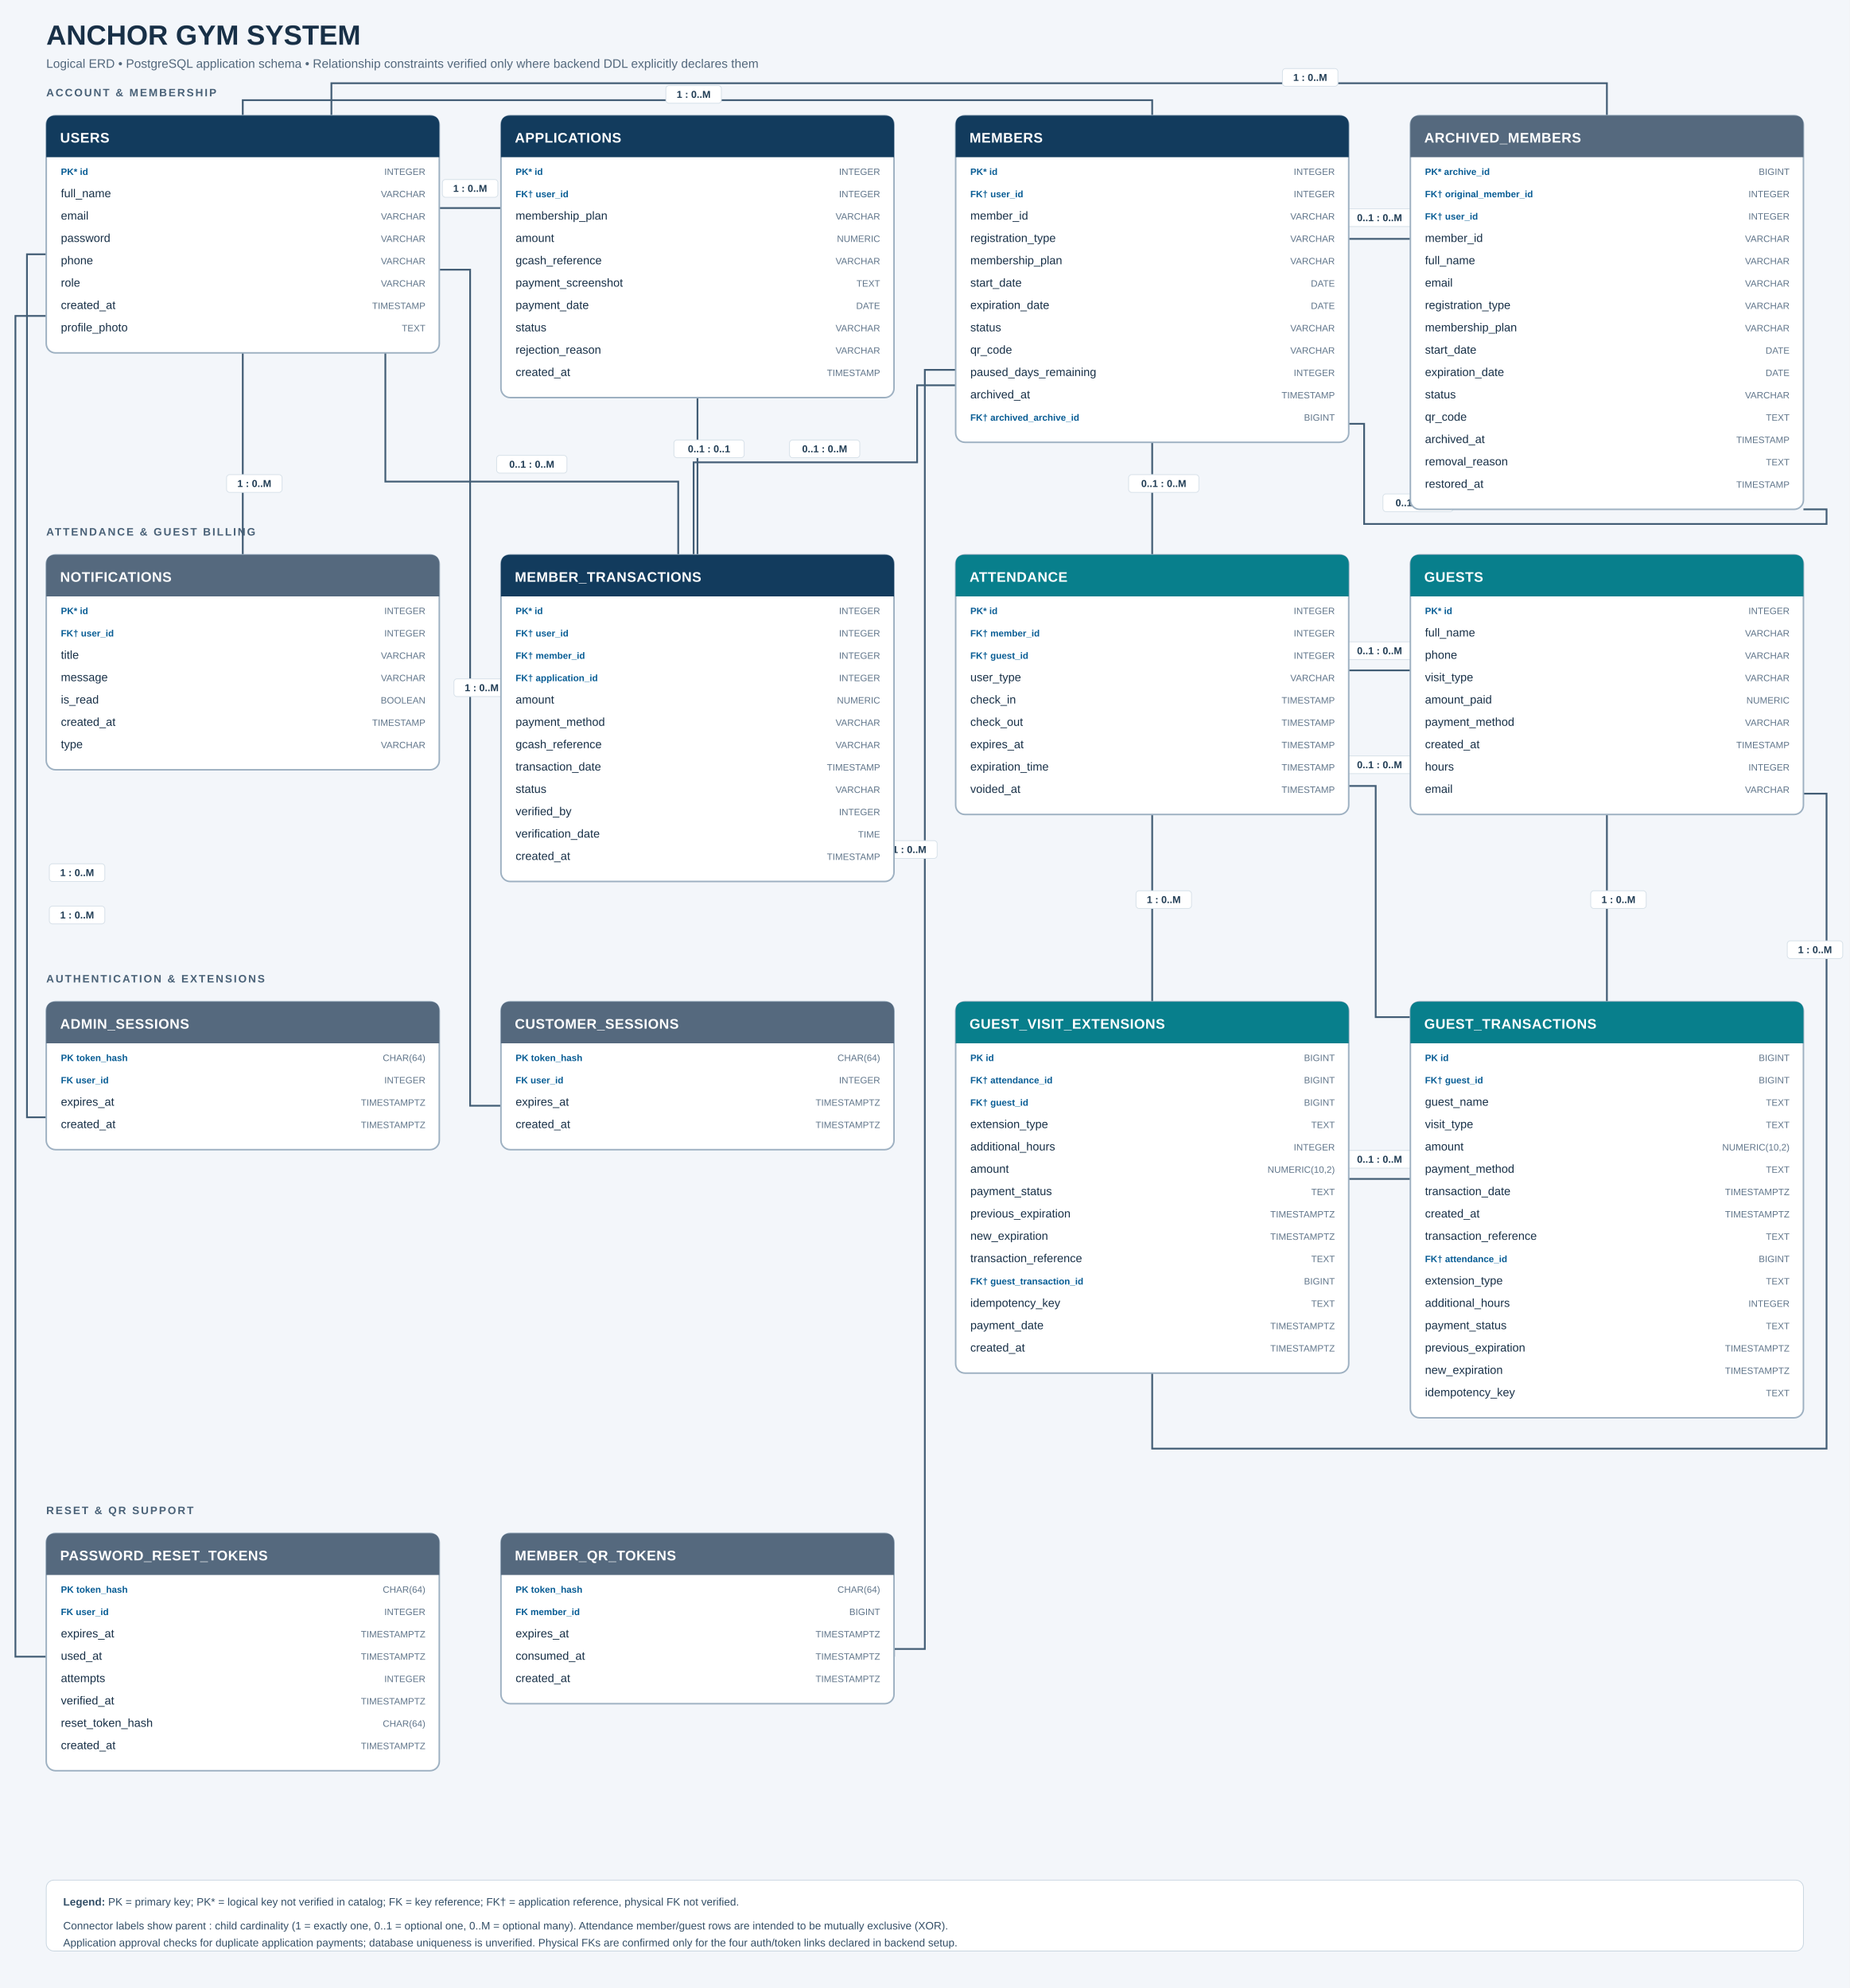
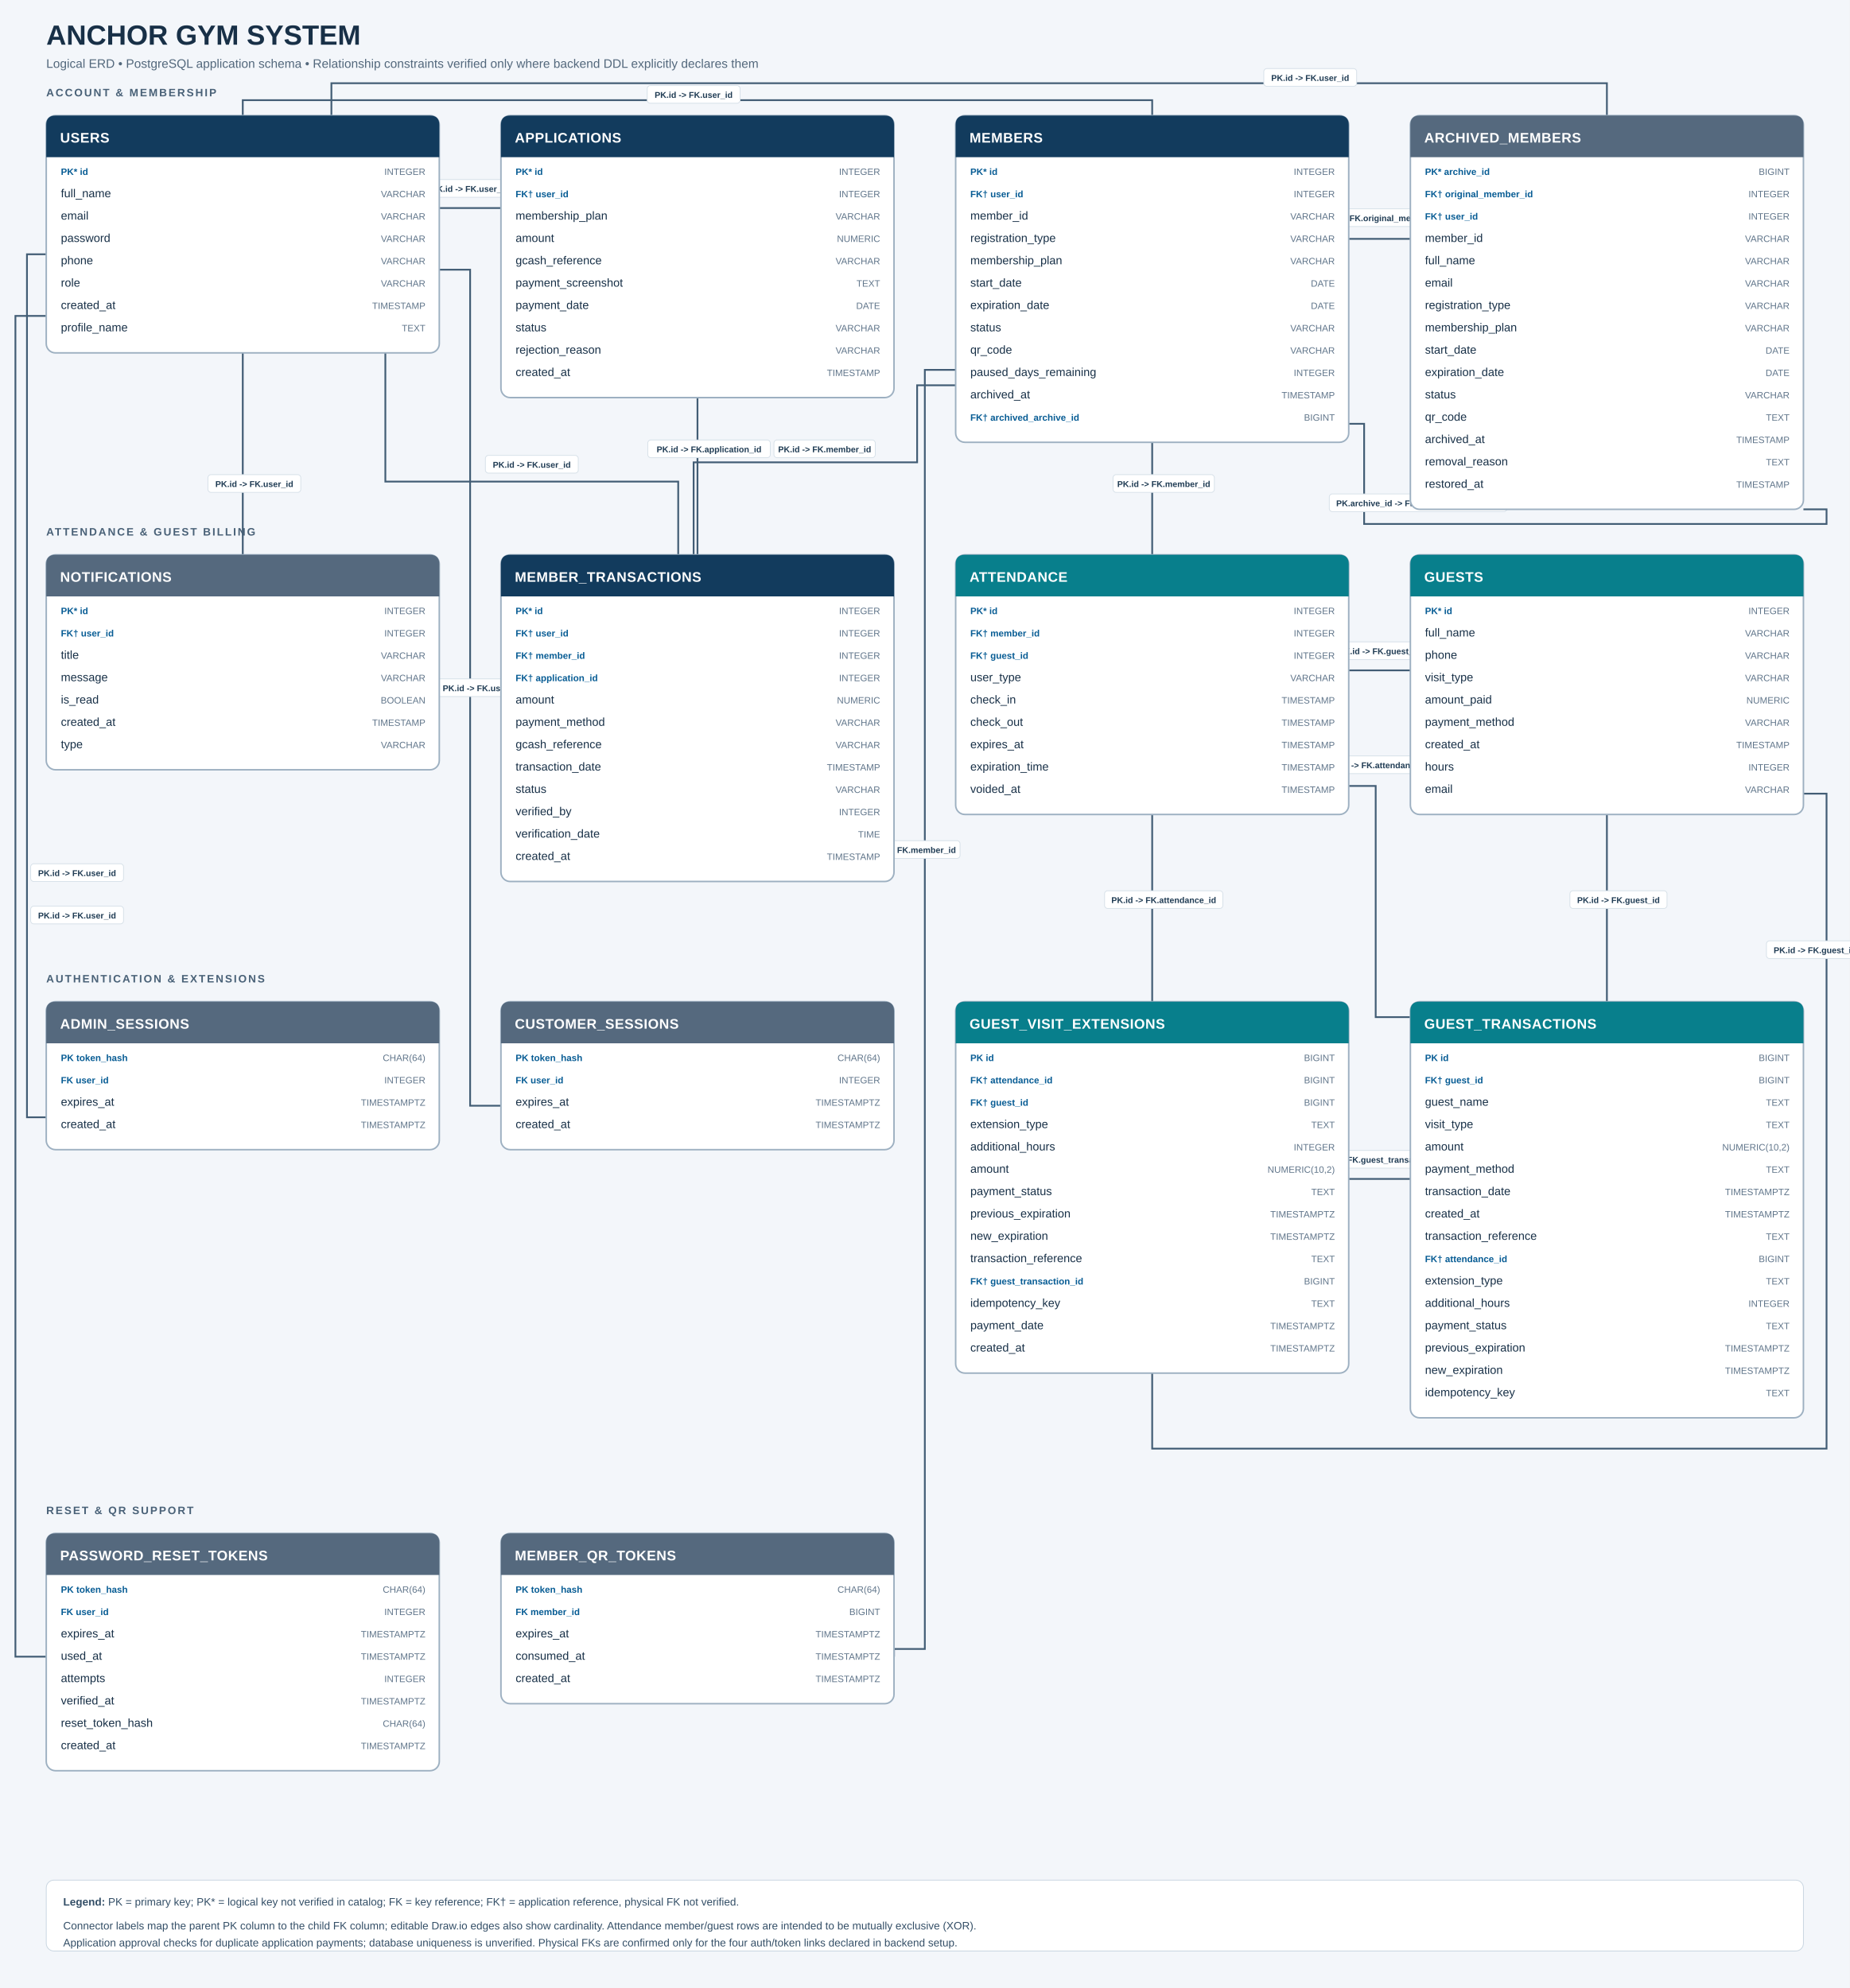
<svg xmlns="http://www.w3.org/2000/svg" width="2400" height="2580" viewBox="0 0 2400 2580" role="img" aria-labelledby="t d">
  <defs>
    <style>
text{font-family:Arial,"Segoe UI",sans-serif;fill:#183047}.title{font-size:36px;font-weight:700}.subtitle{font-size:16px;fill:#53687c}.section{font-size:14px;font-weight:bold;letter-spacing:2px;fill:#496177}
- .box{fill:#fff;stroke:#9db0c1;stroke-width:2;rx:12}.head{fill:#123b5d}.guesthead{fill:#087f8c}.supporthead{fill:#55697e}.name{fill:#fff;font-weight:bold;font-size:18px;letter-spacing:.5px}.field{font-size:15px}.key{font-weight:bold;fill:#075c94}.faint{fill:#60758a}.edge{fill:none;stroke:#425d75;stroke-width:2.3}.cardinality{font-size:13px;font-weight:bold;fill:#203c54}.labelback{fill:#fff;stroke:#d6e0e8;stroke-width:1;rx:4}.legend{font-size:14px;fill:#334e66}
+ .box{fill:#fff;stroke:#9db0c1;stroke-width:2;rx:12}.head{fill:#123b5d}.guesthead{fill:#087f8c}.supporthead{fill:#55697e}.name{fill:#fff;font-weight:bold;font-size:18px;letter-spacing:.5px}.field{font-size:15px}.key{font-weight:bold;fill:#075c94}.faint{fill:#60758a}.edge{fill:none;stroke:#425d75;stroke-width:2.3}.cardinality{font-size:11px;font-weight:bold;fill:#203c54}.labelback{fill:#fff;stroke:#d6e0e8;stroke-width:1;rx:4}.legend{font-size:14px;fill:#334e66}
</style>
  </defs>
  <rect width="100%" height="100%" fill="#f3f6fa" />
  <text class="title" x="60" y="58">ANCHOR GYM SYSTEM</text>
  <text class="subtitle" x="60" y="88">Logical ERD • PostgreSQL application schema • Relationship constraints verified only where backend DDL explicitly declares them</text>
  <text class="section" x="60" y="125">ACCOUNT &amp; MEMBERSHIP</text>
  <text class="section" x="60" y="695">ATTENDANCE &amp; GUEST BILLING</text>
  <text class="section" x="60" y="1275">AUTHENTICATION &amp; EXTENSIONS</text>
  <text class="section" x="60" y="1965">RESET &amp; QR SUPPORT</text>
  <path class="edge" d="M 570 270 H 650" />
-   <rect class="labelback" x="574.0" y="233" width="72.0" height="23" />
-   <text class="cardinality" x="610" y="249" text-anchor="middle">1 : 0..M</text>
+   <rect class="labelback" x="549.8" y="233" width="120.5" height="23" />
+   <text class="cardinality" x="610" y="249" text-anchor="middle">PK.id -&gt; FK.user_id</text>
  <path class="edge" d="M 1750 310 H 1830" />
-   <rect class="labelback" x="1744.4" y="271" width="91.2" height="23" />
-   <text class="cardinality" x="1790" y="287" text-anchor="middle">0..1 : 0..M</text>
+   <rect class="labelback" x="1699.5" y="271" width="181.0" height="23" />
+   <text class="cardinality" x="1790" y="287" text-anchor="middle">PK.id -&gt; FK.original_member_id</text>
  <path class="edge" d="M 905 455 V 690 H 905 V 720" />
-   <rect class="labelback" x="874.4" y="571" width="91.2" height="23" />
-   <text class="cardinality" x="920" y="587" text-anchor="middle">0..1 : 0..1</text>
+   <rect class="labelback" x="840.5" y="571" width="159.0" height="23" />
+   <text class="cardinality" x="920" y="587" text-anchor="middle">PK.id -&gt; FK.application_id</text>
  <path class="edge" d="M 1495 552 V 720" />
-   <rect class="labelback" x="1464.4" y="616" width="91.2" height="23" />
-   <text class="cardinality" x="1510" y="632" text-anchor="middle">0..1 : 0..M</text>
+   <rect class="labelback" x="1444.2" y="616" width="131.5" height="23" />
+   <text class="cardinality" x="1510" y="632" text-anchor="middle">PK.id -&gt; FK.member_id</text>
  <path class="edge" d="M 1830 870 H 1750" />
-   <rect class="labelback" x="1744.4" y="833" width="91.2" height="23" />
-   <text class="cardinality" x="1790" y="849" text-anchor="middle">0..1 : 0..M</text>
+   <rect class="labelback" x="1727.0" y="833" width="126.0" height="23" />
+   <text class="cardinality" x="1790" y="849" text-anchor="middle">PK.id -&gt; FK.guest_id</text>
  <path class="edge" d="M 1495 1052 V 1300" />
-   <rect class="labelback" x="1474.0" y="1156" width="72.0" height="23" />
-   <text class="cardinality" x="1510" y="1172" text-anchor="middle">1 : 0..M</text>
+   <rect class="labelback" x="1433.2" y="1156" width="153.5" height="23" />
+   <text class="cardinality" x="1510" y="1172" text-anchor="middle">PK.id -&gt; FK.attendance_id</text>
  <path class="edge" d="M 2085 1052 V 1300" />
-   <rect class="labelback" x="2064.0" y="1156" width="72.0" height="23" />
-   <text class="cardinality" x="2100" y="1172" text-anchor="middle">1 : 0..M</text>
+   <rect class="labelback" x="2037.0" y="1156" width="126.0" height="23" />
+   <text class="cardinality" x="2100" y="1172" text-anchor="middle">PK.id -&gt; FK.guest_id</text>
  <path class="edge" d="M 1750 1530 H 1830" />
-   <rect class="labelback" x="1744.4" y="1493" width="91.2" height="23" />
-   <text class="cardinality" x="1790" y="1509" text-anchor="middle">0..1 : 0..M</text>
+   <rect class="labelback" x="1694.0" y="1493" width="192.0" height="23" />
+   <text class="cardinality" x="1790" y="1509" text-anchor="middle">PK.id -&gt; FK.guest_transaction_id</text>
  <path class="edge" d="M 315 458 V 720" />
-   <rect class="labelback" x="294.0" y="616" width="72.0" height="23" />
-   <text class="cardinality" x="330" y="632" text-anchor="middle">1 : 0..M</text>
+   <rect class="labelback" x="269.8" y="616" width="120.5" height="23" />
+   <text class="cardinality" x="330" y="632" text-anchor="middle">PK.id -&gt; FK.user_id</text>
  <path class="edge" d="M 60 330 H 35 V 1450 H 60" />
-   <rect class="labelback" x="64.0" y="1121" width="72.0" height="23" />
-   <text class="cardinality" x="100" y="1137" text-anchor="middle">1 : 0..M</text>
+   <rect class="labelback" x="39.8" y="1121" width="120.5" height="23" />
+   <text class="cardinality" x="100" y="1137" text-anchor="middle">PK.id -&gt; FK.user_id</text>
  <path class="edge" d="M 570 350 H 610 V 1435 H 650" />
-   <rect class="labelback" x="589.0" y="881" width="72.0" height="23" />
-   <text class="cardinality" x="625" y="897" text-anchor="middle">1 : 0..M</text>
+   <rect class="labelback" x="564.8" y="881" width="120.5" height="23" />
+   <text class="cardinality" x="625" y="897" text-anchor="middle">PK.id -&gt; FK.user_id</text>
  <path class="edge" d="M 60 410 H 20 V 2150 H 60" />
-   <rect class="labelback" x="64.0" y="1176" width="72.0" height="23" />
-   <text class="cardinality" x="100" y="1192" text-anchor="middle">1 : 0..M</text>
+   <rect class="labelback" x="39.8" y="1176" width="120.5" height="23" />
+   <text class="cardinality" x="100" y="1192" text-anchor="middle">PK.id -&gt; FK.user_id</text>
  <path class="edge" d="M 1240 480 H 1200 V 2140 H 1160 V 2150" />
-   <rect class="labelback" x="1144.0" y="1091" width="72.0" height="23" />
-   <text class="cardinality" x="1180" y="1107" text-anchor="middle">1 : 0..M</text>
+   <rect class="labelback" x="1114.2" y="1091" width="131.5" height="23" />
+   <text class="cardinality" x="1180" y="1107" text-anchor="middle">PK.id -&gt; FK.member_id</text>
  <path class="edge" d="M 315 150 V 130 H 1495 V 150" />
-   <rect class="labelback" x="864.0" y="111" width="72.0" height="23" />
-   <text class="cardinality" x="900" y="127" text-anchor="middle">1 : 0..M</text>
+   <rect class="labelback" x="839.8" y="111" width="120.5" height="23" />
+   <text class="cardinality" x="900" y="127" text-anchor="middle">PK.id -&gt; FK.user_id</text>
  <path class="edge" d="M 430 150 V 108 H 2085 V 150" />
-   <rect class="labelback" x="1664.0" y="89" width="72.0" height="23" />
-   <text class="cardinality" x="1700" y="105" text-anchor="middle">1 : 0..M</text>
+   <rect class="labelback" x="1639.8" y="89" width="120.5" height="23" />
+   <text class="cardinality" x="1700" y="105" text-anchor="middle">PK.id -&gt; FK.user_id</text>
  <path class="edge" d="M 500 458 V 625 H 880 V 720" />
-   <rect class="labelback" x="644.4" y="591" width="91.2" height="23" />
-   <text class="cardinality" x="690" y="607" text-anchor="middle">0..1 : 0..M</text>
+   <rect class="labelback" x="629.8" y="591" width="120.5" height="23" />
+   <text class="cardinality" x="690" y="607" text-anchor="middle">PK.id -&gt; FK.user_id</text>
  <path class="edge" d="M 1240 500 H 1190 V 600 H 900 V 720" />
-   <rect class="labelback" x="1024.4" y="571" width="91.2" height="23" />
-   <text class="cardinality" x="1070" y="587" text-anchor="middle">0..1 : 0..M</text>
+   <rect class="labelback" x="1004.2" y="571" width="131.5" height="23" />
+   <text class="cardinality" x="1070" y="587" text-anchor="middle">PK.id -&gt; FK.member_id</text>
  <path class="edge" d="M 1750 1020 H 1785 V 1320 H 1830" />
-   <rect class="labelback" x="1744.4" y="981" width="91.2" height="23" />
-   <text class="cardinality" x="1790" y="997" text-anchor="middle">0..1 : 0..M</text>
+   <rect class="labelback" x="1713.2" y="981" width="153.5" height="23" />
+   <text class="cardinality" x="1790" y="997" text-anchor="middle">PK.id -&gt; FK.attendance_id</text>
  <path class="edge" d="M 2340 1030 H 2370 V 1880 H 1495 V 1782" />
-   <rect class="labelback" x="2319.0" y="1221" width="72.0" height="23" />
-   <text class="cardinality" x="2355" y="1237" text-anchor="middle">1 : 0..M</text>
+   <rect class="labelback" x="2292.0" y="1221" width="126.0" height="23" />
+   <text class="cardinality" x="2355" y="1237" text-anchor="middle">PK.id -&gt; FK.guest_id</text>
  <path class="edge" d="M 1750 550 H 1770 V 680 H 2370 V 661 H 2340" />
-   <rect class="labelback" x="1794.4" y="641" width="91.2" height="23" />
-   <text class="cardinality" x="1840" y="657" text-anchor="middle">0..1 : 0..M</text>
+   <rect class="labelback" x="1724.8" y="641" width="230.5" height="23" />
+   <text class="cardinality" x="1840" y="657" text-anchor="middle">PK.archive_id -&gt; FK.archived_archive_id</text>
  <rect class="box" x="60" y="150" width="510" height="308" />
  <path class="head" d="M72 150 H558 Q570 150 570 162 V204 H60 V162 Q60 150 72 150Z" />
  <text class="name" x="78" y="185">USERS</text>
  <text class="key" x="79" y="227">PK*  id</text>
  <text class="faint" x="552" y="227" text-anchor="end">INTEGER</text>
  <text class="field" x="79" y="256">full_name</text>
  <text class="faint" x="552" y="256" text-anchor="end">VARCHAR</text>
  <text class="field" x="79" y="285">email</text>
  <text class="faint" x="552" y="285" text-anchor="end">VARCHAR</text>
  <text class="field" x="79" y="314">password</text>
  <text class="faint" x="552" y="314" text-anchor="end">VARCHAR</text>
  <text class="field" x="79" y="343">phone</text>
  <text class="faint" x="552" y="343" text-anchor="end">VARCHAR</text>
  <text class="field" x="79" y="372">role</text>
  <text class="faint" x="552" y="372" text-anchor="end">VARCHAR</text>
  <text class="field" x="79" y="401">created_at</text>
  <text class="faint" x="552" y="401" text-anchor="end">TIMESTAMP</text>
-   <text class="field" x="79" y="430">profile_photo</text>
+   <text class="field" x="79" y="430">profile_name</text>
  <text class="faint" x="552" y="430" text-anchor="end">TEXT</text>
  <rect class="box" x="650" y="150" width="510" height="366" />
  <path class="head" d="M662 150 H1148 Q1160 150 1160 162 V204 H650 V162 Q650 150 662 150Z" />
  <text class="name" x="668" y="185">APPLICATIONS</text>
  <text class="key" x="669" y="227">PK*  id</text>
  <text class="faint" x="1142" y="227" text-anchor="end">INTEGER</text>
  <text class="key" x="669" y="256">FK†  user_id</text>
  <text class="faint" x="1142" y="256" text-anchor="end">INTEGER</text>
  <text class="field" x="669" y="285">membership_plan</text>
  <text class="faint" x="1142" y="285" text-anchor="end">VARCHAR</text>
  <text class="field" x="669" y="314">amount</text>
  <text class="faint" x="1142" y="314" text-anchor="end">NUMERIC</text>
  <text class="field" x="669" y="343">gcash_reference</text>
  <text class="faint" x="1142" y="343" text-anchor="end">VARCHAR</text>
  <text class="field" x="669" y="372">payment_screenshot</text>
  <text class="faint" x="1142" y="372" text-anchor="end">TEXT</text>
  <text class="field" x="669" y="401">payment_date</text>
  <text class="faint" x="1142" y="401" text-anchor="end">DATE</text>
  <text class="field" x="669" y="430">status</text>
  <text class="faint" x="1142" y="430" text-anchor="end">VARCHAR</text>
  <text class="field" x="669" y="459">rejection_reason</text>
  <text class="faint" x="1142" y="459" text-anchor="end">VARCHAR</text>
  <text class="field" x="669" y="488">created_at</text>
  <text class="faint" x="1142" y="488" text-anchor="end">TIMESTAMP</text>
  <rect class="box" x="1240" y="150" width="510" height="424" />
  <path class="head" d="M1252 150 H1738 Q1750 150 1750 162 V204 H1240 V162 Q1240 150 1252 150Z" />
  <text class="name" x="1258" y="185">MEMBERS</text>
  <text class="key" x="1259" y="227">PK*  id</text>
  <text class="faint" x="1732" y="227" text-anchor="end">INTEGER</text>
  <text class="key" x="1259" y="256">FK†  user_id</text>
  <text class="faint" x="1732" y="256" text-anchor="end">INTEGER</text>
  <text class="field" x="1259" y="285">member_id</text>
  <text class="faint" x="1732" y="285" text-anchor="end">VARCHAR</text>
  <text class="field" x="1259" y="314">registration_type</text>
  <text class="faint" x="1732" y="314" text-anchor="end">VARCHAR</text>
  <text class="field" x="1259" y="343">membership_plan</text>
  <text class="faint" x="1732" y="343" text-anchor="end">VARCHAR</text>
  <text class="field" x="1259" y="372">start_date</text>
  <text class="faint" x="1732" y="372" text-anchor="end">DATE</text>
  <text class="field" x="1259" y="401">expiration_date</text>
  <text class="faint" x="1732" y="401" text-anchor="end">DATE</text>
  <text class="field" x="1259" y="430">status</text>
  <text class="faint" x="1732" y="430" text-anchor="end">VARCHAR</text>
  <text class="field" x="1259" y="459">qr_code</text>
  <text class="faint" x="1732" y="459" text-anchor="end">VARCHAR</text>
  <text class="field" x="1259" y="488">paused_days_remaining</text>
  <text class="faint" x="1732" y="488" text-anchor="end">INTEGER</text>
  <text class="field" x="1259" y="517">archived_at</text>
  <text class="faint" x="1732" y="517" text-anchor="end">TIMESTAMP</text>
  <text class="key" x="1259" y="546">FK†  archived_archive_id</text>
  <text class="faint" x="1732" y="546" text-anchor="end">BIGINT</text>
  <rect class="box" x="650" y="720" width="510" height="424" />
  <path class="head" d="M662 720 H1148 Q1160 720 1160 732 V774 H650 V732 Q650 720 662 720Z" />
  <text class="name" x="668" y="755">MEMBER_TRANSACTIONS</text>
  <text class="key" x="669" y="797">PK*  id</text>
  <text class="faint" x="1142" y="797" text-anchor="end">INTEGER</text>
  <text class="key" x="669" y="826">FK†  user_id</text>
  <text class="faint" x="1142" y="826" text-anchor="end">INTEGER</text>
  <text class="key" x="669" y="855">FK†  member_id</text>
  <text class="faint" x="1142" y="855" text-anchor="end">INTEGER</text>
  <text class="key" x="669" y="884">FK†  application_id</text>
  <text class="faint" x="1142" y="884" text-anchor="end">INTEGER</text>
  <text class="field" x="669" y="913">amount</text>
  <text class="faint" x="1142" y="913" text-anchor="end">NUMERIC</text>
  <text class="field" x="669" y="942">payment_method</text>
  <text class="faint" x="1142" y="942" text-anchor="end">VARCHAR</text>
  <text class="field" x="669" y="971">gcash_reference</text>
  <text class="faint" x="1142" y="971" text-anchor="end">VARCHAR</text>
  <text class="field" x="669" y="1000">transaction_date</text>
  <text class="faint" x="1142" y="1000" text-anchor="end">TIMESTAMP</text>
  <text class="field" x="669" y="1029">status</text>
  <text class="faint" x="1142" y="1029" text-anchor="end">VARCHAR</text>
  <text class="field" x="669" y="1058">verified_by</text>
  <text class="faint" x="1142" y="1058" text-anchor="end">INTEGER</text>
  <text class="field" x="669" y="1087">verification_date</text>
  <text class="faint" x="1142" y="1087" text-anchor="end">TIME</text>
  <text class="field" x="669" y="1116">created_at</text>
  <text class="faint" x="1142" y="1116" text-anchor="end">TIMESTAMP</text>
  <rect class="box" x="1240" y="720" width="510" height="337" />
  <path class="guesthead" d="M1252 720 H1738 Q1750 720 1750 732 V774 H1240 V732 Q1240 720 1252 720Z" />
  <text class="name" x="1258" y="755">ATTENDANCE</text>
  <text class="key" x="1259" y="797">PK*  id</text>
  <text class="faint" x="1732" y="797" text-anchor="end">INTEGER</text>
  <text class="key" x="1259" y="826">FK†  member_id</text>
  <text class="faint" x="1732" y="826" text-anchor="end">INTEGER</text>
  <text class="key" x="1259" y="855">FK†  guest_id</text>
  <text class="faint" x="1732" y="855" text-anchor="end">INTEGER</text>
  <text class="field" x="1259" y="884">user_type</text>
  <text class="faint" x="1732" y="884" text-anchor="end">VARCHAR</text>
  <text class="field" x="1259" y="913">check_in</text>
  <text class="faint" x="1732" y="913" text-anchor="end">TIMESTAMP</text>
  <text class="field" x="1259" y="942">check_out</text>
  <text class="faint" x="1732" y="942" text-anchor="end">TIMESTAMP</text>
  <text class="field" x="1259" y="971">expires_at</text>
  <text class="faint" x="1732" y="971" text-anchor="end">TIMESTAMP</text>
  <text class="field" x="1259" y="1000">expiration_time</text>
  <text class="faint" x="1732" y="1000" text-anchor="end">TIMESTAMP</text>
  <text class="field" x="1259" y="1029">voided_at</text>
  <text class="faint" x="1732" y="1029" text-anchor="end">TIMESTAMP</text>
  <rect class="box" x="1830" y="720" width="510" height="337" />
  <path class="guesthead" d="M1842 720 H2328 Q2340 720 2340 732 V774 H1830 V732 Q1830 720 1842 720Z" />
  <text class="name" x="1848" y="755">GUESTS</text>
  <text class="key" x="1849" y="797">PK*  id</text>
  <text class="faint" x="2322" y="797" text-anchor="end">INTEGER</text>
  <text class="field" x="1849" y="826">full_name</text>
  <text class="faint" x="2322" y="826" text-anchor="end">VARCHAR</text>
  <text class="field" x="1849" y="855">phone</text>
  <text class="faint" x="2322" y="855" text-anchor="end">VARCHAR</text>
  <text class="field" x="1849" y="884">visit_type</text>
  <text class="faint" x="2322" y="884" text-anchor="end">VARCHAR</text>
  <text class="field" x="1849" y="913">amount_paid</text>
  <text class="faint" x="2322" y="913" text-anchor="end">NUMERIC</text>
  <text class="field" x="1849" y="942">payment_method</text>
  <text class="faint" x="2322" y="942" text-anchor="end">VARCHAR</text>
  <text class="field" x="1849" y="971">created_at</text>
  <text class="faint" x="2322" y="971" text-anchor="end">TIMESTAMP</text>
  <text class="field" x="1849" y="1000">hours</text>
  <text class="faint" x="2322" y="1000" text-anchor="end">INTEGER</text>
  <text class="field" x="1849" y="1029">email</text>
  <text class="faint" x="2322" y="1029" text-anchor="end">VARCHAR</text>
  <rect class="box" x="1830" y="1300" width="510" height="540" />
  <path class="guesthead" d="M1842 1300 H2328 Q2340 1300 2340 1312 V1354 H1830 V1312 Q1830 1300 1842 1300Z" />
  <text class="name" x="1848" y="1335">GUEST_TRANSACTIONS</text>
  <text class="key" x="1849" y="1377">PK  id</text>
  <text class="faint" x="2322" y="1377" text-anchor="end">BIGINT</text>
  <text class="key" x="1849" y="1406">FK†  guest_id</text>
  <text class="faint" x="2322" y="1406" text-anchor="end">BIGINT</text>
  <text class="field" x="1849" y="1435">guest_name</text>
  <text class="faint" x="2322" y="1435" text-anchor="end">TEXT</text>
  <text class="field" x="1849" y="1464">visit_type</text>
  <text class="faint" x="2322" y="1464" text-anchor="end">TEXT</text>
  <text class="field" x="1849" y="1493">amount</text>
  <text class="faint" x="2322" y="1493" text-anchor="end">NUMERIC(10,2)</text>
  <text class="field" x="1849" y="1522">payment_method</text>
  <text class="faint" x="2322" y="1522" text-anchor="end">TEXT</text>
  <text class="field" x="1849" y="1551">transaction_date</text>
  <text class="faint" x="2322" y="1551" text-anchor="end">TIMESTAMPTZ</text>
  <text class="field" x="1849" y="1580">created_at</text>
  <text class="faint" x="2322" y="1580" text-anchor="end">TIMESTAMPTZ</text>
  <text class="field" x="1849" y="1609">transaction_reference</text>
  <text class="faint" x="2322" y="1609" text-anchor="end">TEXT</text>
  <text class="key" x="1849" y="1638">FK†  attendance_id</text>
  <text class="faint" x="2322" y="1638" text-anchor="end">BIGINT</text>
  <text class="field" x="1849" y="1667">extension_type</text>
  <text class="faint" x="2322" y="1667" text-anchor="end">TEXT</text>
  <text class="field" x="1849" y="1696">additional_hours</text>
  <text class="faint" x="2322" y="1696" text-anchor="end">INTEGER</text>
  <text class="field" x="1849" y="1725">payment_status</text>
  <text class="faint" x="2322" y="1725" text-anchor="end">TEXT</text>
  <text class="field" x="1849" y="1754">previous_expiration</text>
  <text class="faint" x="2322" y="1754" text-anchor="end">TIMESTAMPTZ</text>
  <text class="field" x="1849" y="1783">new_expiration</text>
  <text class="faint" x="2322" y="1783" text-anchor="end">TIMESTAMPTZ</text>
  <text class="field" x="1849" y="1812">idempotency_key</text>
  <text class="faint" x="2322" y="1812" text-anchor="end">TEXT</text>
  <rect class="box" x="1240" y="1300" width="510" height="482" />
  <path class="guesthead" d="M1252 1300 H1738 Q1750 1300 1750 1312 V1354 H1240 V1312 Q1240 1300 1252 1300Z" />
  <text class="name" x="1258" y="1335">GUEST_VISIT_EXTENSIONS</text>
  <text class="key" x="1259" y="1377">PK  id</text>
  <text class="faint" x="1732" y="1377" text-anchor="end">BIGINT</text>
  <text class="key" x="1259" y="1406">FK†  attendance_id</text>
  <text class="faint" x="1732" y="1406" text-anchor="end">BIGINT</text>
  <text class="key" x="1259" y="1435">FK†  guest_id</text>
  <text class="faint" x="1732" y="1435" text-anchor="end">BIGINT</text>
  <text class="field" x="1259" y="1464">extension_type</text>
  <text class="faint" x="1732" y="1464" text-anchor="end">TEXT</text>
  <text class="field" x="1259" y="1493">additional_hours</text>
  <text class="faint" x="1732" y="1493" text-anchor="end">INTEGER</text>
  <text class="field" x="1259" y="1522">amount</text>
  <text class="faint" x="1732" y="1522" text-anchor="end">NUMERIC(10,2)</text>
  <text class="field" x="1259" y="1551">payment_status</text>
  <text class="faint" x="1732" y="1551" text-anchor="end">TEXT</text>
  <text class="field" x="1259" y="1580">previous_expiration</text>
  <text class="faint" x="1732" y="1580" text-anchor="end">TIMESTAMPTZ</text>
  <text class="field" x="1259" y="1609">new_expiration</text>
  <text class="faint" x="1732" y="1609" text-anchor="end">TIMESTAMPTZ</text>
  <text class="field" x="1259" y="1638">transaction_reference</text>
  <text class="faint" x="1732" y="1638" text-anchor="end">TEXT</text>
  <text class="key" x="1259" y="1667">FK†  guest_transaction_id</text>
  <text class="faint" x="1732" y="1667" text-anchor="end">BIGINT</text>
  <text class="field" x="1259" y="1696">idempotency_key</text>
  <text class="faint" x="1732" y="1696" text-anchor="end">TEXT</text>
  <text class="field" x="1259" y="1725">payment_date</text>
  <text class="faint" x="1732" y="1725" text-anchor="end">TIMESTAMPTZ</text>
  <text class="field" x="1259" y="1754">created_at</text>
  <text class="faint" x="1732" y="1754" text-anchor="end">TIMESTAMPTZ</text>
  <rect class="box" x="1830" y="150" width="510" height="511" />
  <path class="supporthead" d="M1842 150 H2328 Q2340 150 2340 162 V204 H1830 V162 Q1830 150 1842 150Z" />
  <text class="name" x="1848" y="185">ARCHIVED_MEMBERS</text>
  <text class="key" x="1849" y="227">PK*  archive_id</text>
  <text class="faint" x="2322" y="227" text-anchor="end">BIGINT</text>
  <text class="key" x="1849" y="256">FK†  original_member_id</text>
  <text class="faint" x="2322" y="256" text-anchor="end">INTEGER</text>
  <text class="key" x="1849" y="285">FK†  user_id</text>
  <text class="faint" x="2322" y="285" text-anchor="end">INTEGER</text>
  <text class="field" x="1849" y="314">member_id</text>
  <text class="faint" x="2322" y="314" text-anchor="end">VARCHAR</text>
  <text class="field" x="1849" y="343">full_name</text>
  <text class="faint" x="2322" y="343" text-anchor="end">VARCHAR</text>
  <text class="field" x="1849" y="372">email</text>
  <text class="faint" x="2322" y="372" text-anchor="end">VARCHAR</text>
  <text class="field" x="1849" y="401">registration_type</text>
  <text class="faint" x="2322" y="401" text-anchor="end">VARCHAR</text>
  <text class="field" x="1849" y="430">membership_plan</text>
  <text class="faint" x="2322" y="430" text-anchor="end">VARCHAR</text>
  <text class="field" x="1849" y="459">start_date</text>
  <text class="faint" x="2322" y="459" text-anchor="end">DATE</text>
  <text class="field" x="1849" y="488">expiration_date</text>
  <text class="faint" x="2322" y="488" text-anchor="end">DATE</text>
  <text class="field" x="1849" y="517">status</text>
  <text class="faint" x="2322" y="517" text-anchor="end">VARCHAR</text>
  <text class="field" x="1849" y="546">qr_code</text>
  <text class="faint" x="2322" y="546" text-anchor="end">TEXT</text>
  <text class="field" x="1849" y="575">archived_at</text>
  <text class="faint" x="2322" y="575" text-anchor="end">TIMESTAMP</text>
  <text class="field" x="1849" y="604">removal_reason</text>
  <text class="faint" x="2322" y="604" text-anchor="end">TEXT</text>
  <text class="field" x="1849" y="633">restored_at</text>
  <text class="faint" x="2322" y="633" text-anchor="end">TIMESTAMP</text>
  <rect class="box" x="60" y="720" width="510" height="279" />
  <path class="supporthead" d="M72 720 H558 Q570 720 570 732 V774 H60 V732 Q60 720 72 720Z" />
  <text class="name" x="78" y="755">NOTIFICATIONS</text>
  <text class="key" x="79" y="797">PK*  id</text>
  <text class="faint" x="552" y="797" text-anchor="end">INTEGER</text>
  <text class="key" x="79" y="826">FK†  user_id</text>
  <text class="faint" x="552" y="826" text-anchor="end">INTEGER</text>
  <text class="field" x="79" y="855">title</text>
  <text class="faint" x="552" y="855" text-anchor="end">VARCHAR</text>
  <text class="field" x="79" y="884">message</text>
  <text class="faint" x="552" y="884" text-anchor="end">VARCHAR</text>
  <text class="field" x="79" y="913">is_read</text>
  <text class="faint" x="552" y="913" text-anchor="end">BOOLEAN</text>
  <text class="field" x="79" y="942">created_at</text>
  <text class="faint" x="552" y="942" text-anchor="end">TIMESTAMP</text>
  <text class="field" x="79" y="971">type</text>
  <text class="faint" x="552" y="971" text-anchor="end">VARCHAR</text>
  <rect class="box" x="60" y="1300" width="510" height="192" />
  <path class="supporthead" d="M72 1300 H558 Q570 1300 570 1312 V1354 H60 V1312 Q60 1300 72 1300Z" />
  <text class="name" x="78" y="1335">ADMIN_SESSIONS</text>
  <text class="key" x="79" y="1377">PK  token_hash</text>
  <text class="faint" x="552" y="1377" text-anchor="end">CHAR(64)</text>
  <text class="key" x="79" y="1406">FK  user_id</text>
  <text class="faint" x="552" y="1406" text-anchor="end">INTEGER</text>
  <text class="field" x="79" y="1435">expires_at</text>
  <text class="faint" x="552" y="1435" text-anchor="end">TIMESTAMPTZ</text>
  <text class="field" x="79" y="1464">created_at</text>
  <text class="faint" x="552" y="1464" text-anchor="end">TIMESTAMPTZ</text>
  <rect class="box" x="650" y="1300" width="510" height="192" />
  <path class="supporthead" d="M662 1300 H1148 Q1160 1300 1160 1312 V1354 H650 V1312 Q650 1300 662 1300Z" />
  <text class="name" x="668" y="1335">CUSTOMER_SESSIONS</text>
  <text class="key" x="669" y="1377">PK  token_hash</text>
  <text class="faint" x="1142" y="1377" text-anchor="end">CHAR(64)</text>
  <text class="key" x="669" y="1406">FK  user_id</text>
  <text class="faint" x="1142" y="1406" text-anchor="end">INTEGER</text>
  <text class="field" x="669" y="1435">expires_at</text>
  <text class="faint" x="1142" y="1435" text-anchor="end">TIMESTAMPTZ</text>
  <text class="field" x="669" y="1464">created_at</text>
  <text class="faint" x="1142" y="1464" text-anchor="end">TIMESTAMPTZ</text>
  <rect class="box" x="650" y="1990" width="510" height="221" />
  <path class="supporthead" d="M662 1990 H1148 Q1160 1990 1160 2002 V2044 H650 V2002 Q650 1990 662 1990Z" />
  <text class="name" x="668" y="2025">MEMBER_QR_TOKENS</text>
  <text class="key" x="669" y="2067">PK  token_hash</text>
  <text class="faint" x="1142" y="2067" text-anchor="end">CHAR(64)</text>
  <text class="key" x="669" y="2096">FK  member_id</text>
  <text class="faint" x="1142" y="2096" text-anchor="end">BIGINT</text>
  <text class="field" x="669" y="2125">expires_at</text>
  <text class="faint" x="1142" y="2125" text-anchor="end">TIMESTAMPTZ</text>
  <text class="field" x="669" y="2154">consumed_at</text>
  <text class="faint" x="1142" y="2154" text-anchor="end">TIMESTAMPTZ</text>
  <text class="field" x="669" y="2183">created_at</text>
  <text class="faint" x="1142" y="2183" text-anchor="end">TIMESTAMPTZ</text>
  <rect class="box" x="60" y="1990" width="510" height="308" />
  <path class="supporthead" d="M72 1990 H558 Q570 1990 570 2002 V2044 H60 V2002 Q60 1990 72 1990Z" />
  <text class="name" x="78" y="2025">PASSWORD_RESET_TOKENS</text>
  <text class="key" x="79" y="2067">PK  token_hash</text>
  <text class="faint" x="552" y="2067" text-anchor="end">CHAR(64)</text>
  <text class="key" x="79" y="2096">FK  user_id</text>
  <text class="faint" x="552" y="2096" text-anchor="end">INTEGER</text>
  <text class="field" x="79" y="2125">expires_at</text>
  <text class="faint" x="552" y="2125" text-anchor="end">TIMESTAMPTZ</text>
  <text class="field" x="79" y="2154">used_at</text>
  <text class="faint" x="552" y="2154" text-anchor="end">TIMESTAMPTZ</text>
  <text class="field" x="79" y="2183">attempts</text>
  <text class="faint" x="552" y="2183" text-anchor="end">INTEGER</text>
  <text class="field" x="79" y="2212">verified_at</text>
  <text class="faint" x="552" y="2212" text-anchor="end">TIMESTAMPTZ</text>
  <text class="field" x="79" y="2241">reset_token_hash</text>
  <text class="faint" x="552" y="2241" text-anchor="end">CHAR(64)</text>
  <text class="field" x="79" y="2270">created_at</text>
  <text class="faint" x="552" y="2270" text-anchor="end">TIMESTAMPTZ</text>
  <rect x="60" y="2440" width="2280" height="92" rx="10" fill="#fff" stroke="#c8d5e0" />
  <text class="legend" x="82" y="2473">
    <tspan font-weight="bold">Legend:</tspan> PK = primary key; PK* = logical key not verified in catalog; FK = key reference; FK† = application reference, physical FK not verified.</text>
-   <text class="legend" x="82" y="2504">Connector labels show parent : child cardinality (1 = exactly one, 0..1 = optional one, 0..M = optional many). Attendance member/guest rows are intended to be mutually exclusive (XOR).</text>
+   <text class="legend" x="82" y="2504">Connector labels map the parent PK column to the child FK column; editable Draw.io edges also show cardinality. Attendance member/guest rows are intended to be mutually exclusive (XOR).</text>
  <text class="legend" x="82" y="2526">Application approval checks for duplicate application payments; database uniqueness is unverified. Physical FKs are confirmed only for the four auth/token links declared in backend setup.</text>
</svg>
